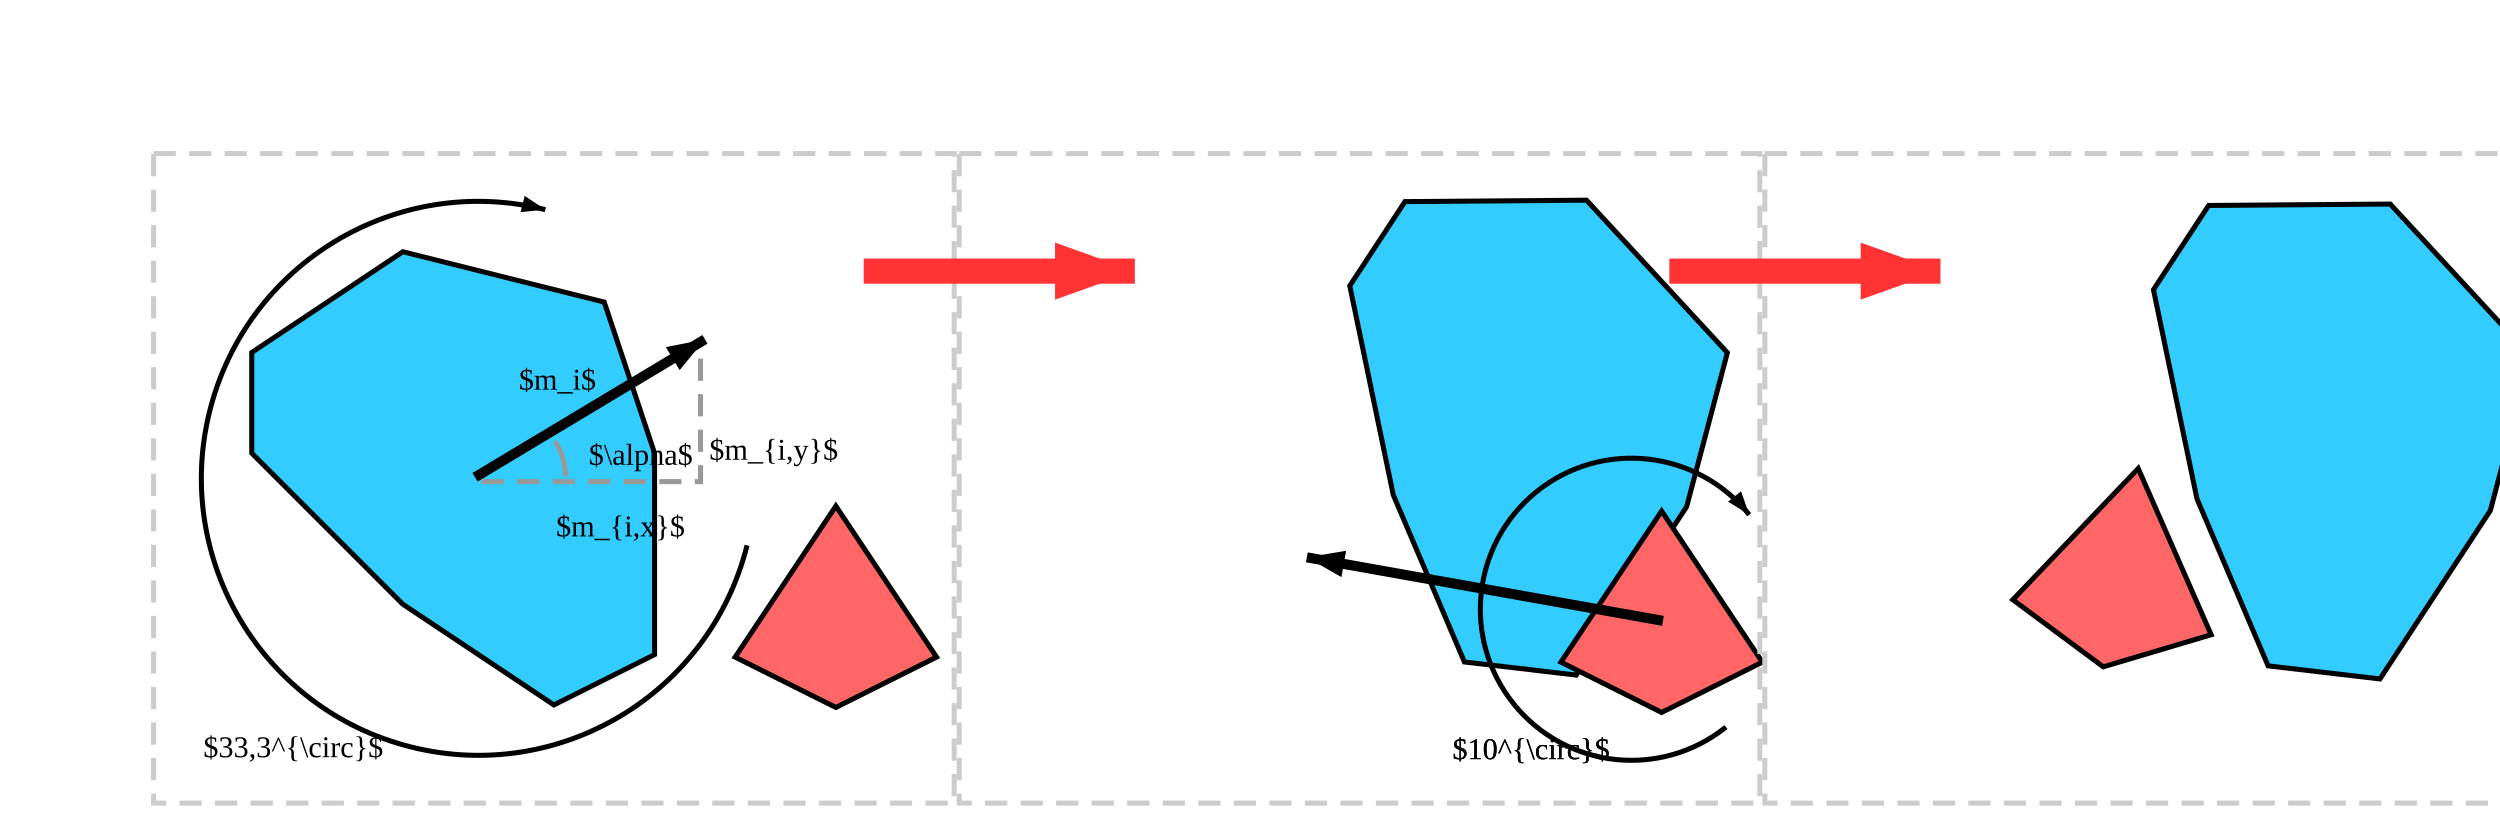
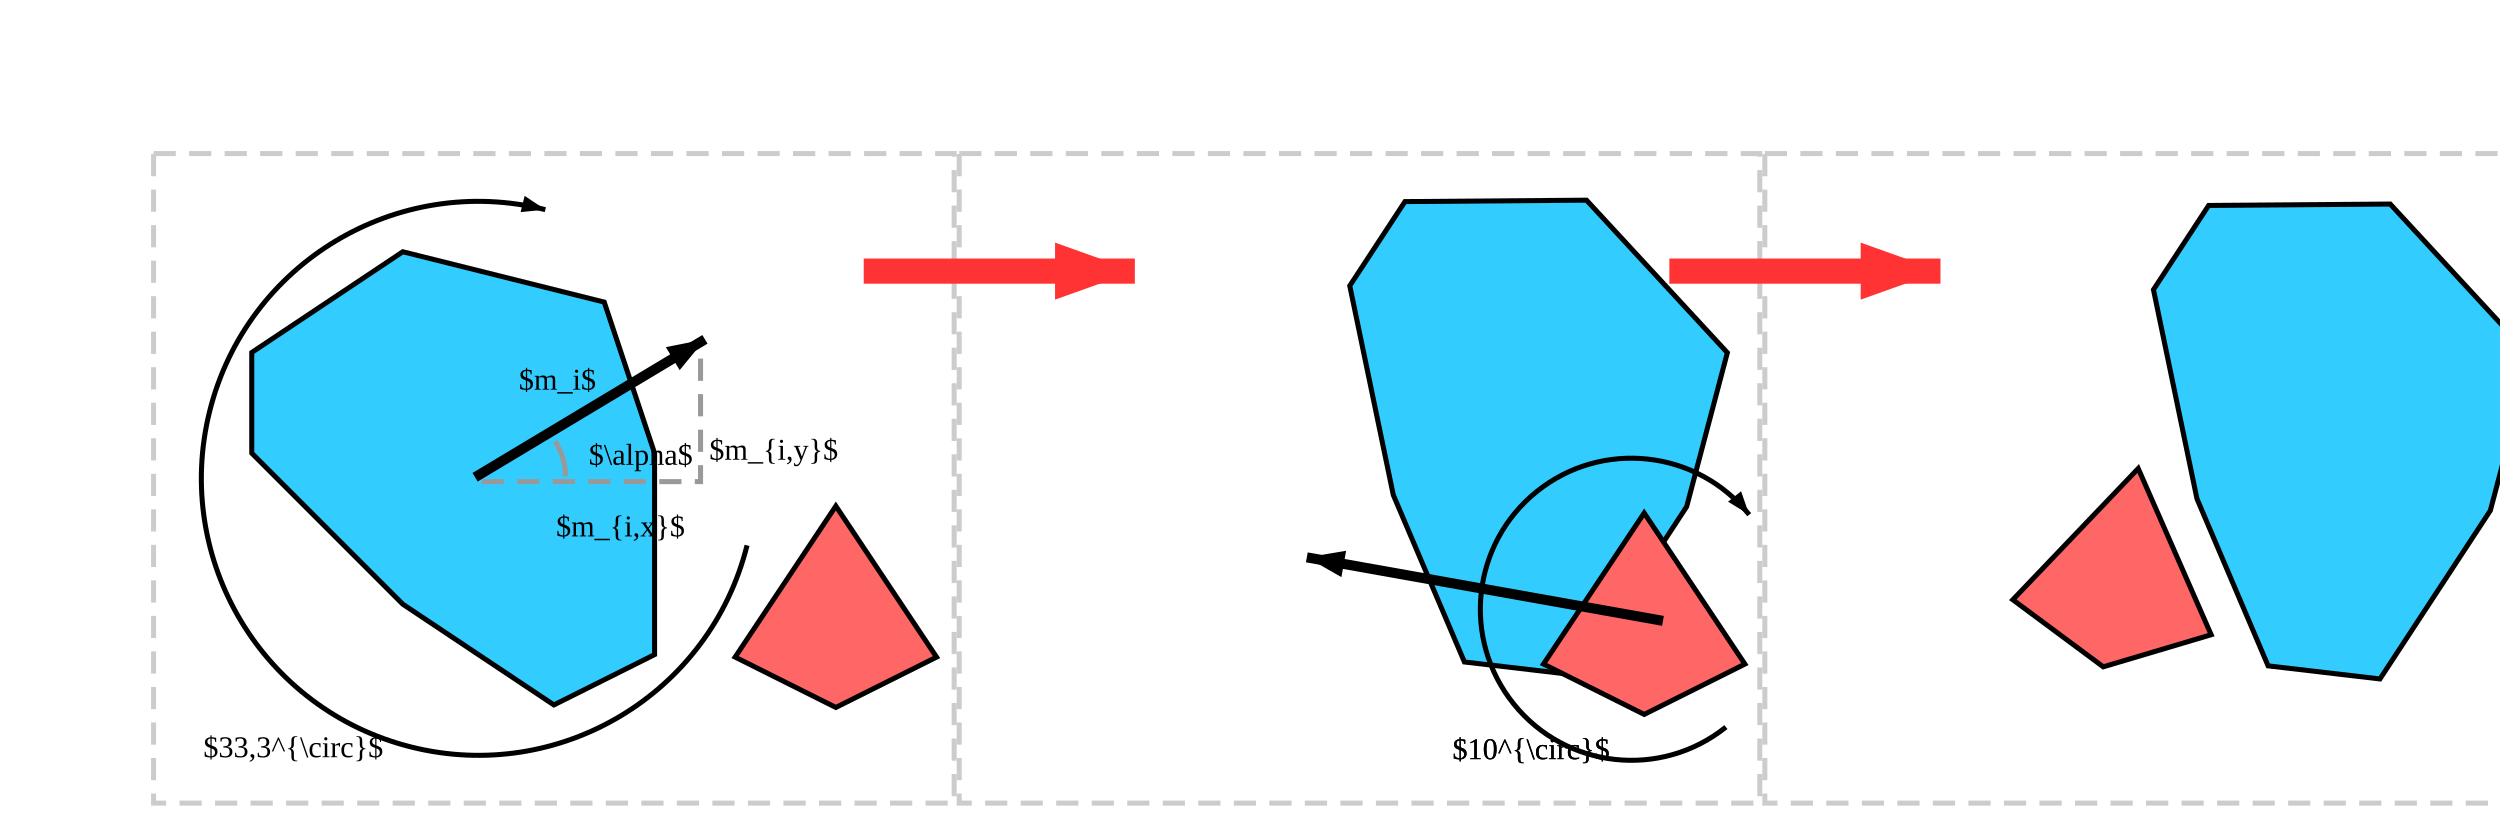
<svg xmlns="http://www.w3.org/2000/svg" xmlns:ns1="http://latexdraw.sourceforge.net/namespaces/latexdraw" version="1.1" baseProfile="full">
  <g>
    <g ns1:type="polygon" id="id12741778">
      <polygon points="558.06,80.072 630.169,79.51 686.113,140.092 669.948,201.237 626.092,268.145 581.675,262.944 553.421,196.599 536.132,113.526 536.132,113.526 " stroke-width="2.0" stroke="black" fill="#33ccff" ns1:rotationAngle="0.5811946409141118" />
    </g>
    <g ns1:type="polygon" id="id69102222">
      <polygon points="100.0,140.0 160.0,100.0 240.0,120.0 260.0,180.0 260.0,260.0 220.0,280.0 160.0,240.0 100.0,180.0 100.0,180.0 " stroke-width="2.0" stroke="black" fill="#33ccff" ns1:rotationAngle="0.0" />
    </g>
    <g ns1:type="polygon" id="id931147155">
      <polygon points="292.0,261.0 332.0,201.0 372.0,261.0 332.0,281.0 332.0,281.0 " stroke-width="2.0" stroke="black" fill="#ff6666" ns1:rotationAngle="0.0" />
    </g>
    <g ns1:type="joinedLines" id="id1170157909">
      <polyline points="188.696,189.565 280.0,134.783 " stroke-width="4.0" stroke="black" ns1:rotationAngle="0.0" marker-end="url(#arrow1-1170157909)" />
    </g>
    <g ns1:type="arc" id="id1883478306" transform="rotate(284.0019) translate(-328.3836 40.32583)">
      <path d="M 300.0 190.0 A 110.0 110.0 0.0 1 0 190 300.0 " ns1:borderPos="outer" stroke-width="2.0" stroke="black" fill="none" ns1:rotationAngle="4.956767454344342" marker-start="url(#arrow0-1883478306)" />
    </g>
    <g ns1:type="rectangle" id="id453046226">
      <rect x="61.0" y="61.0" width="318.0" height="258.0" ns1:borderPos="outer" stroke-width="2.0" stroke="#cccccc" fill="none" stroke-dasharray="8.819, 5.292" />
    </g>
    <g ns1:type="polygon" id="id1035739801">
-       <polygon points="620.0,263.0 660.0,203.0 700.0,263.0 660.0,283.0 660.0,283.0 " stroke-width="2.0" stroke="black" fill="#ff6666" ns1:rotationAngle="0.0" />
+       <polygon points="613.077,263.769 653.077,203.769 693.077,263.769 653.077,283.769 653.077,283.769 " stroke-width="2.0" stroke="black" fill="#ff6666" ns1:rotationAngle="0.0" />
    </g>
    <g ns1:type="rectangle" id="id1176329327">
      <rect x="381.0" y="61.0" width="318.0" height="258.0" ns1:borderPos="outer" stroke-width="2.0" stroke="#cccccc" fill="none" stroke-dasharray="8.819, 5.292" />
    </g>
    <g ns1:type="arc" id="id887693457" transform="rotate(321.2564) translate(-294.0421 352.291)">
      <path d="M 708.0 242.0 A 60.0 60.0 0.0 1 0 648.0 302.0 " ns1:borderPos="outer" stroke-width="2.0" stroke="black" fill="none" ns1:rotationAngle="5.606981667463151" marker-start="url(#arrow0-887693457)" />
    </g>
    <g ns1:type="rectangle" id="id338211178">
      <rect x="701.0" y="61.0" width="318.0" height="258.0" ns1:borderPos="outer" stroke-width="2.0" stroke="#cccccc" fill="none" stroke-dasharray="8.819, 5.292" />
    </g>
    <g ns1:type="text" id="id329921280" fill="black" ns1:position="bl">
      <text x="206.087" y="154.783">$m_i$</text>
    </g>
    <g ns1:type="text" id="id1534046030" fill="black" ns1:position="bl">
      <text x="220.87" y="213.043">$m_{i,x}$</text>
    </g>
    <g ns1:type="text" id="id1515712183" fill="black" ns1:position="bl">
      <text x="281.739" y="182.609">$m_{i,y}$</text>
    </g>
    <g ns1:type="joinedLines" id="id1971340841">
      <polyline points="191.304,191.304 278.261,191.304 278.261,139.13 " stroke-width="2.0" stroke="#999999" fill="none" stroke-dasharray="8.819, 5.292" ns1:rotationAngle="0.0" />
    </g>
    <g ns1:type="text" id="id134249463" fill="black" ns1:position="bl">
      <text x="233.846" y="184.615">$\alpha$</text>
    </g>
    <g ns1:type="arc" id="id994513654">
      <path d="M 224.615 189.231 A 25.385 25.385 0.0 0 0 220.447 175.294 " ns1:borderPos="outer" stroke-width="2.0" stroke="#999999" fill="none" ns1:rotationAngle="0.0" />
    </g>
    <g ns1:type="polygon" id="id95767857">
      <polygon points="877.291,81.61 949.4,81.048 1005.344,141.631 989.179,202.776 945.323,269.684 900.905,264.483 872.652,198.137 855.363,115.064 855.363,115.064 " stroke-width="2.0" stroke="black" fill="#33ccff" ns1:rotationAngle="0.5811946409141118" />
    </g>
    <g ns1:type="polygon" id="id1103398783">
      <polygon points="799.495,238.224 849.306,186.082 878.28,252.116 835.415,264.866 835.415,264.866 " stroke-width="2.0" stroke="black" fill="#ff6666" ns1:rotationAngle="0.17453292519943295" />
    </g>
    <g ns1:type="joinedLines" id="id73868902">
      <polyline points="660.538,246.615 519.077,221.385 " stroke-width="4.0" stroke="black" ns1:rotationAngle="0.0" marker-end="url(#arrow1-73868902)" />
    </g>
    <g ns1:type="text" id="id1529036382" fill="black" ns1:position="bl">
      <text x="576.923" y="301.538">$10^{\circ}$</text>
    </g>
    <g ns1:type="text" id="id271517072" fill="black" ns1:position="bl">
      <text x="576.923" y="301.538">$10^{\circ}$</text>
    </g>
    <g ns1:type="text" id="id593261476" fill="black" ns1:position="bl">
      <text x="80.769" y="300.769">$33,3^{\circ}$</text>
    </g>
    <g ns1:type="joinedLines" id="id398102405">
      <polyline points="343.077,107.692 450.769,107.692 " stroke-width="10.0" stroke="#ff3333" ns1:rotationAngle="0.0" marker-end="url(#arrow1-398102405)" />
    </g>
    <g ns1:type="joinedLines" id="id1458803376">
      <polyline points="663.077,107.692 770.769,107.692 " stroke-width="10.0" stroke="#ff3333" ns1:rotationAngle="0.0" marker-end="url(#arrow1-1458803376)" />
    </g>
  </g>
  <defs>
    <marker overflow="visible" orient="auto" id="arrow1-1170157909">
      <path d="M 0.0 0.0 L -3.726 1.331 L -3.726 0.0 L -3.726 -1.331 z " ns1:arrSizeNum="2.0" fill="black" />
    </marker>
    <marker overflow="visible" orient="auto" id="arrow0-1883478306">
      <path d="M 0.0 0.0 L 4.652 1.661 L 4.652 0.0 L 4.652 -1.661 z " ns1:arrSizeNum="2.0" fill="black" />
    </marker>
    <marker overflow="visible" orient="auto" id="arrow0-887693457">
      <path d="M 0.0 0.0 L 4.652 1.661 L 4.652 0.0 L 4.652 -1.661 z " ns1:arrSizeNum="2.0" fill="black" />
    </marker>
    <marker overflow="visible" orient="auto" id="arrow1-73868902">
      <path d="M 0.0 0.0 L -3.726 1.331 L -3.726 0.0 L -3.726 -1.331 z " ns1:arrSizeNum="2.0" fill="black" />
    </marker>
    <marker overflow="visible" orient="auto" id="arrow1-398102405">
      <path d="M 0.0 0.0 L -3.17 1.132 L -3.17 0.0 L -3.17 -1.132 z " ns1:arrSizeNum="2.0" fill="#ff3333" />
    </marker>
    <marker overflow="visible" orient="auto" id="arrow1-1458803376">
      <path d="M 0.0 0.0 L -3.17 1.132 L -3.17 0.0 L -3.17 -1.132 z " ns1:arrSizeNum="2.0" fill="#ff3333" />
    </marker>
  </defs>
</svg>
